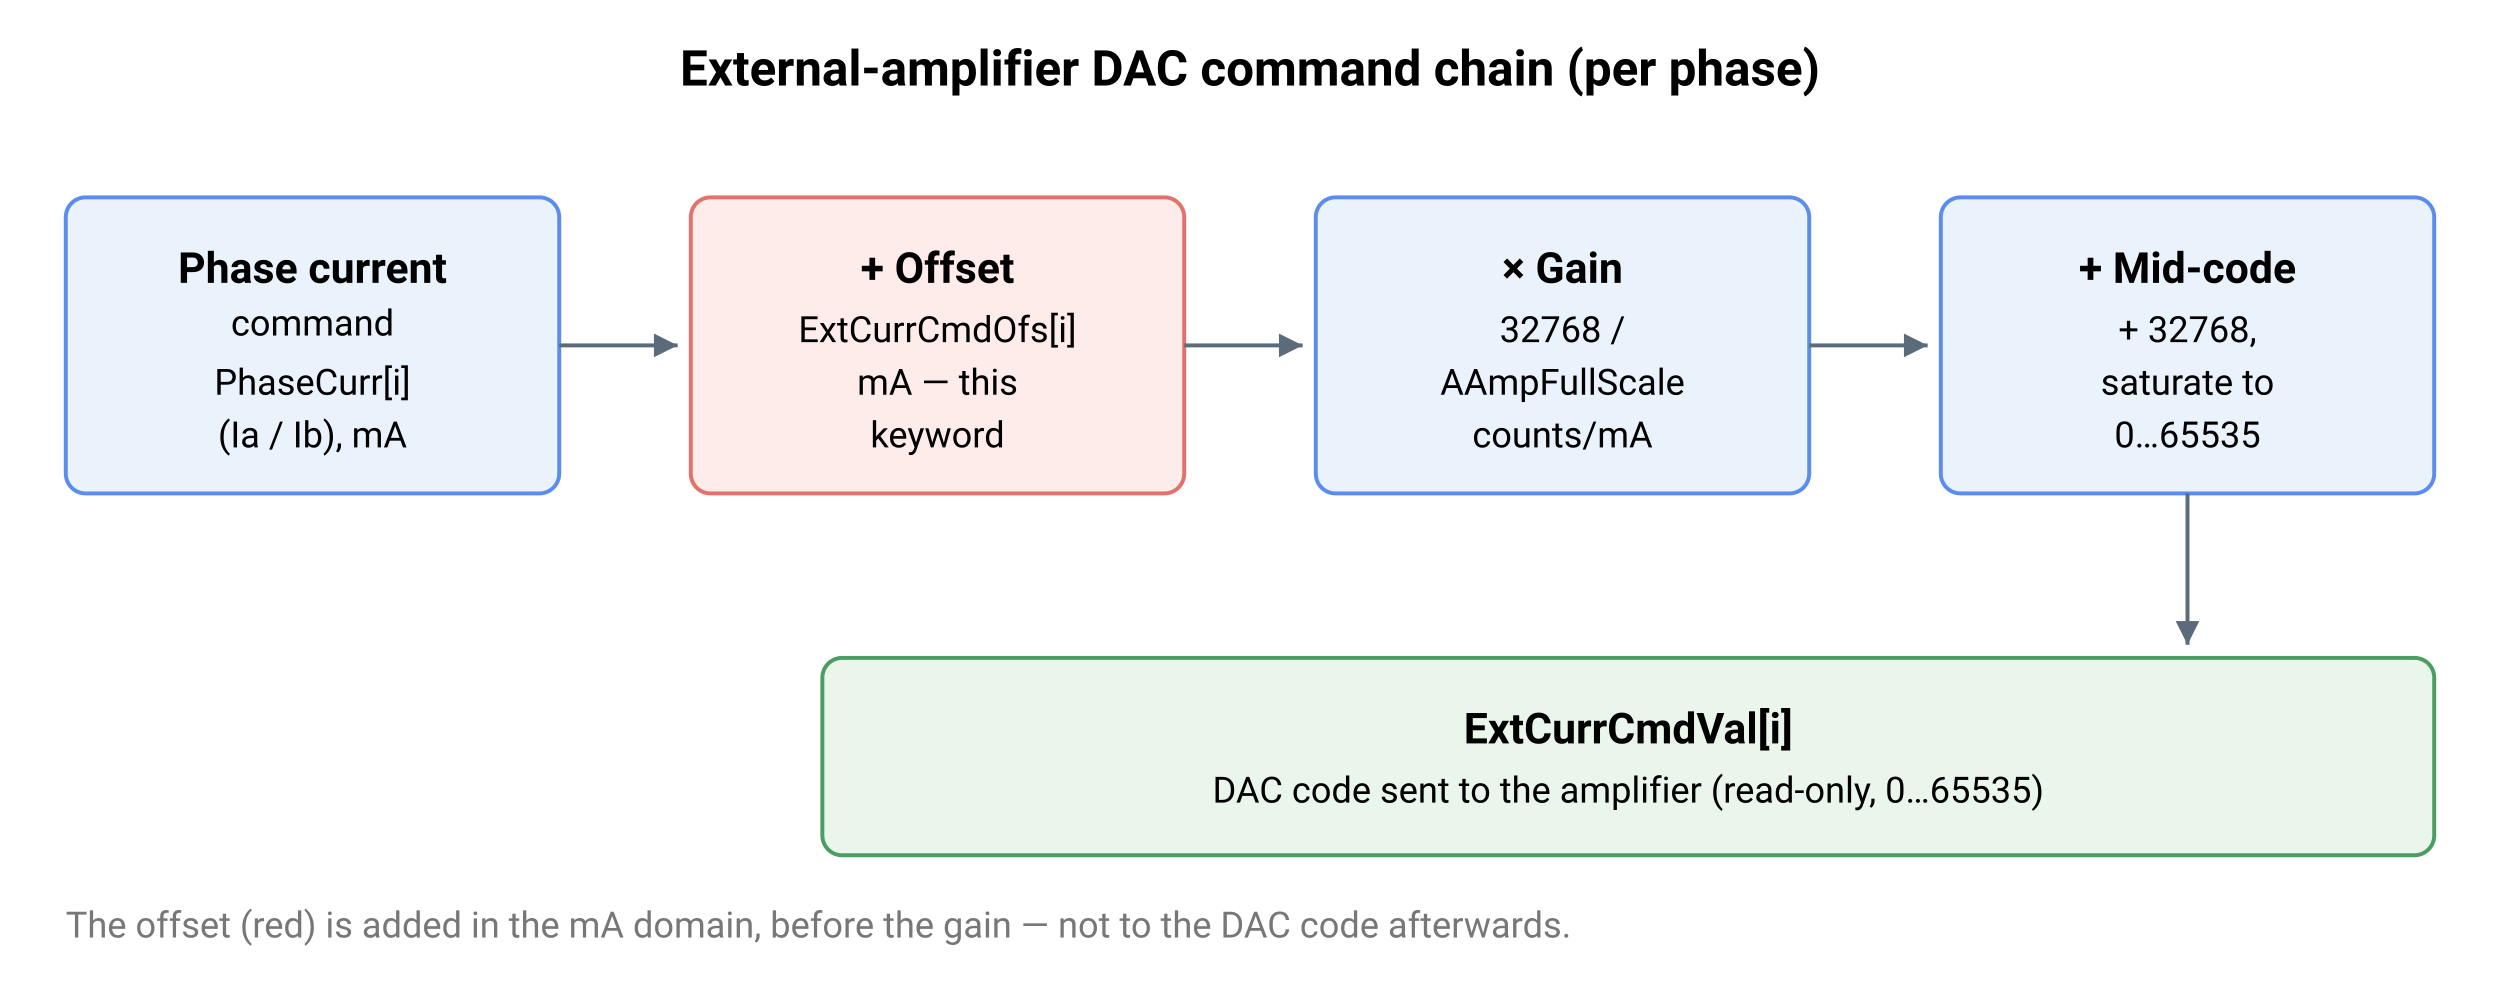
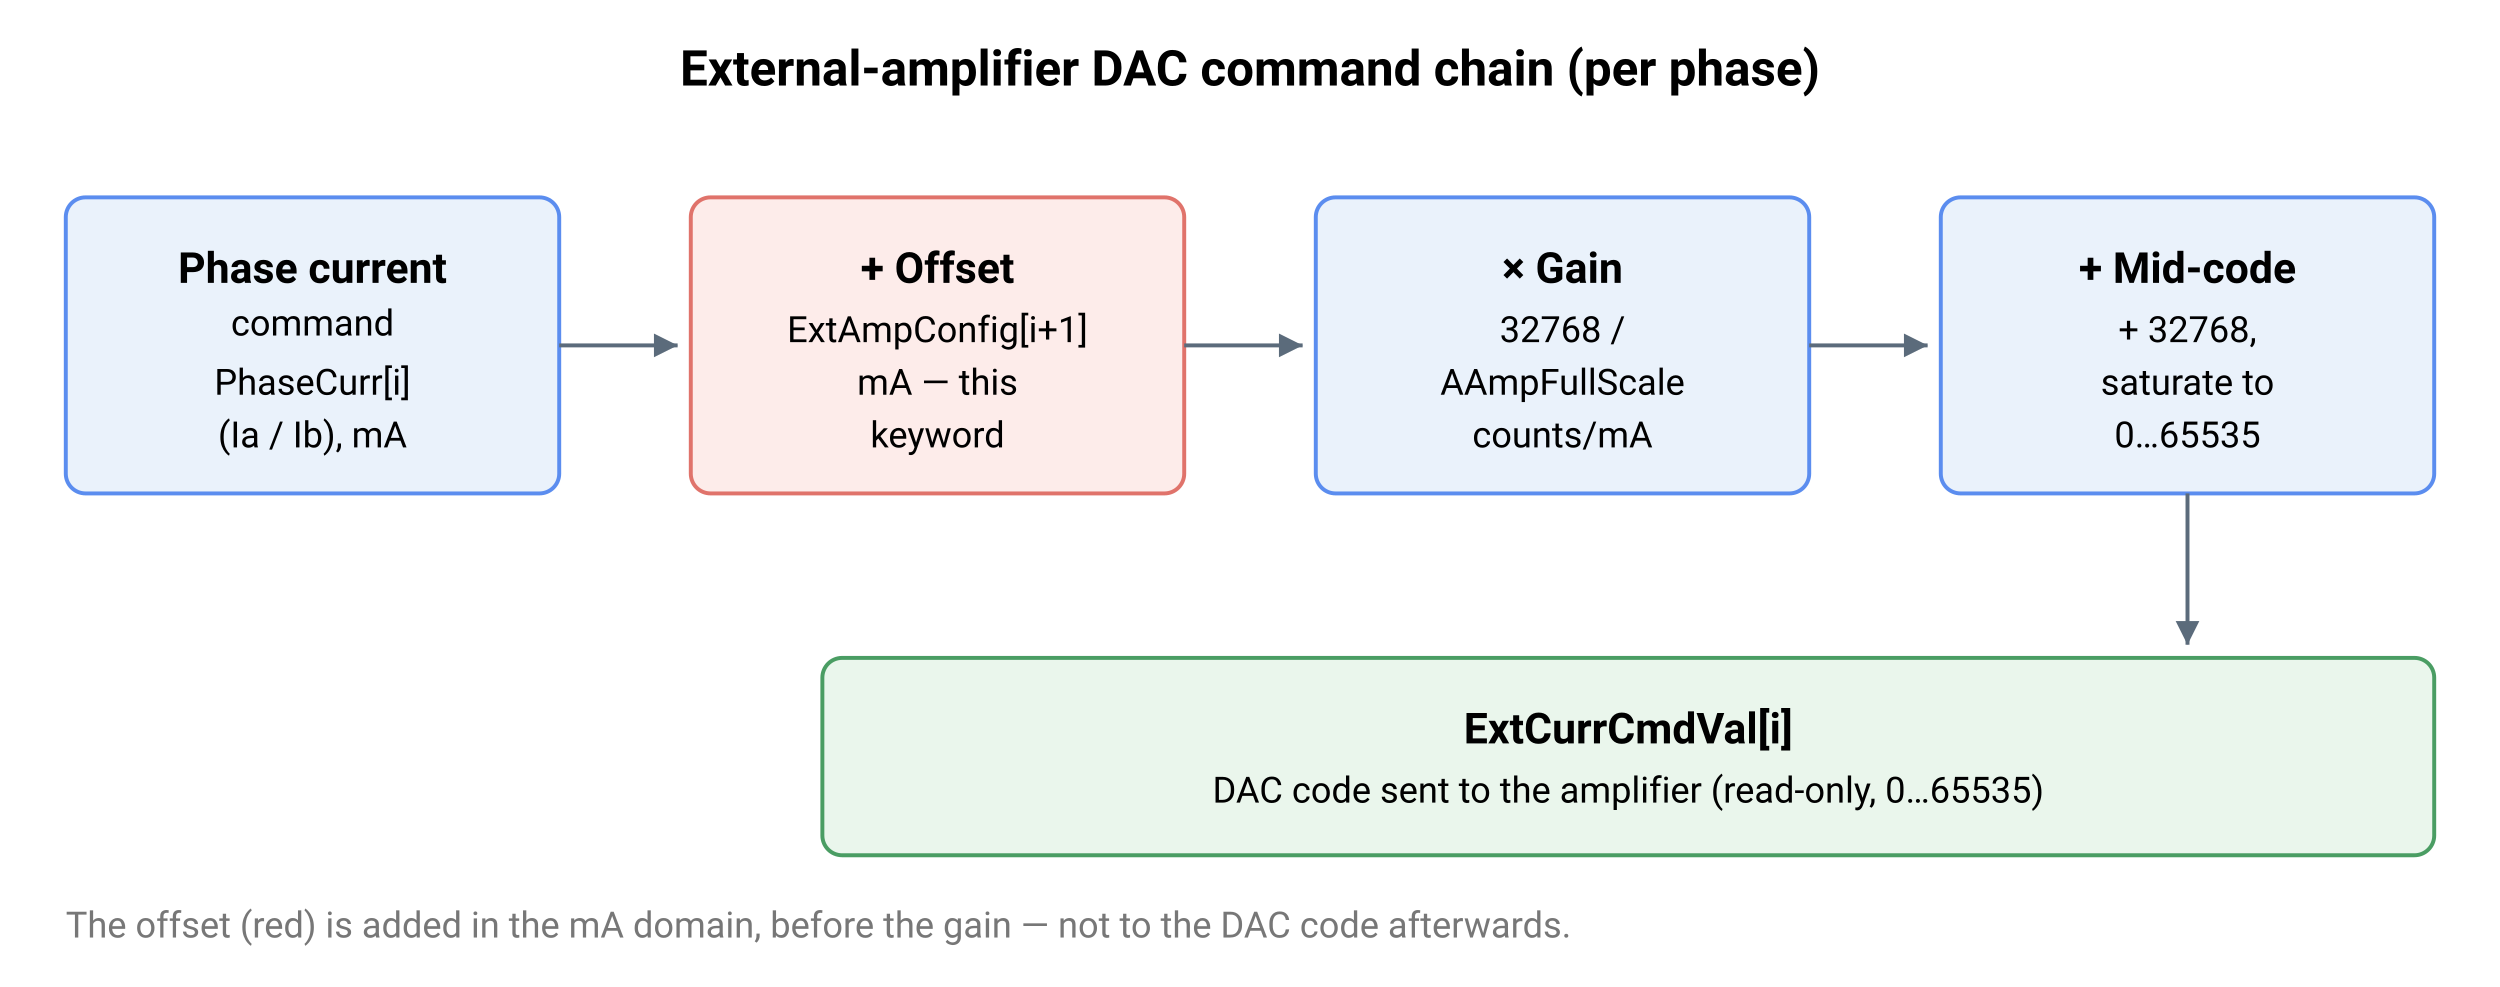
- <svg xmlns="http://www.w3.org/2000/svg" width="760" height="300" viewBox="0 0 760 300" font-family="-apple-system,Segoe UI,Roboto,sans-serif" font-size="13" role="img" aria-label="External-amplifier DAC command chain, per phase: the phase current command in mA has ExtCurrCmdOfs added to it in mA, then the sum is multiplied by the gain 32768 over AAmpFullScale in counts per mA, then 32768 (the DAC mid-code for zero current) is added, then the result is saturated to 0 through 65535. The final value is ExtCurrCmdVal, the DAC code sent to the amplifier. The offset is applied before the gain, in the same mA domain as the phase current, not after the gain as a raw count.">
+ <svg xmlns="http://www.w3.org/2000/svg" width="760" height="300" viewBox="0 0 760 300" font-family="-apple-system,Segoe UI,Roboto,sans-serif" font-size="13" role="img" aria-label="External-amplifier DAC command chain, per phase: the phase current command in mA has ExtAmpConfig added to it in mA, then the sum is multiplied by the gain 32768 over AAmpFullScale in counts per mA, then 32768 (the DAC mid-code for zero current) is added, then the result is saturated to 0 through 65535. The final value is ExtCurrCmdVal, the DAC code sent to the amplifier. The offset is applied before the gain, in the same mA domain as the phase current, not after the gain as a raw count.">
  <defs>
    <marker id="arrow" markerWidth="8" markerHeight="8" refX="6" refY="3" orient="auto">
      <path d="M0,0 L6,3 L0,6 Z" fill="#5b6b7b" />
    </marker>
  </defs>
  <text x="380" y="26" text-anchor="middle" font-size="15" font-weight="bold">External-amplifier DAC command chain (per phase)</text>
  <rect x="20" y="60" width="150" height="90" rx="6" fill="#eaf2fb" stroke="#5b8def" stroke-width="1.2" />
  <text x="95" y="86" text-anchor="middle" font-weight="bold">Phase current</text>
  <text x="95" y="102" text-anchor="middle" font-size="11">command</text>
  <text x="95" y="120" text-anchor="middle" font-size="11">PhaseCurr[i]</text>
  <text x="95" y="136" text-anchor="middle" font-size="11">(Ia / Ib), mA</text>
  <rect x="210" y="60" width="150" height="90" rx="6" fill="#fdecea" stroke="#e0736b" stroke-width="1.2" />
  <text x="285" y="86" text-anchor="middle" font-weight="bold">+ Offset</text>
-   <text x="285" y="104" text-anchor="middle" font-size="11">ExtCurrCmdOfs[i]</text>
+   <text x="285" y="104" text-anchor="middle" font-size="11">ExtAmpConfig[i+1]</text>
  <text x="285" y="120" text-anchor="middle" font-size="11">mA — this</text>
  <text x="285" y="136" text-anchor="middle" font-size="11">keyword</text>
  <rect x="400" y="60" width="150" height="90" rx="6" fill="#eaf2fb" stroke="#5b8def" stroke-width="1.2" />
  <text x="475" y="86" text-anchor="middle" font-weight="bold">× Gain</text>
  <text x="475" y="104" text-anchor="middle" font-size="11">32768 /</text>
  <text x="475" y="120" text-anchor="middle" font-size="11">AAmpFullScale</text>
  <text x="475" y="136" text-anchor="middle" font-size="11">counts/mA</text>
  <rect x="590" y="60" width="150" height="90" rx="6" fill="#eaf2fb" stroke="#5b8def" stroke-width="1.2" />
  <text x="665" y="86" text-anchor="middle" font-weight="bold">+ Mid-code</text>
  <text x="665" y="104" text-anchor="middle" font-size="11">+ 32768,</text>
  <text x="665" y="120" text-anchor="middle" font-size="11">saturate to</text>
  <text x="665" y="136" text-anchor="middle" font-size="11">0…65535</text>
  <path d="M170,105 L206,105" fill="none" stroke="#5b6b7b" stroke-width="1.2" marker-end="url(#arrow)" />
  <path d="M360,105 L396,105" fill="none" stroke="#5b6b7b" stroke-width="1.2" marker-end="url(#arrow)" />
  <path d="M550,105 L586,105" fill="none" stroke="#5b6b7b" stroke-width="1.2" marker-end="url(#arrow)" />
  <path d="M665,150 L665,196" fill="none" stroke="#5b6b7b" stroke-width="1.2" marker-end="url(#arrow)" />
  <rect x="250" y="200" width="490" height="60" rx="6" fill="#eaf6ec" stroke="#4a9d63" stroke-width="1.2" />
  <text x="495" y="226" text-anchor="middle" font-weight="bold">ExtCurrCmdVal[i]</text>
  <text x="495" y="244" text-anchor="middle" font-size="11">DAC code sent to the amplifier (read-only, 0…65535)</text>
  <text x="20" y="285" font-size="11" fill="#777">The offset (red) is added in the mA domain, before the gain — not to the DAC code afterwards.</text>
</svg>
